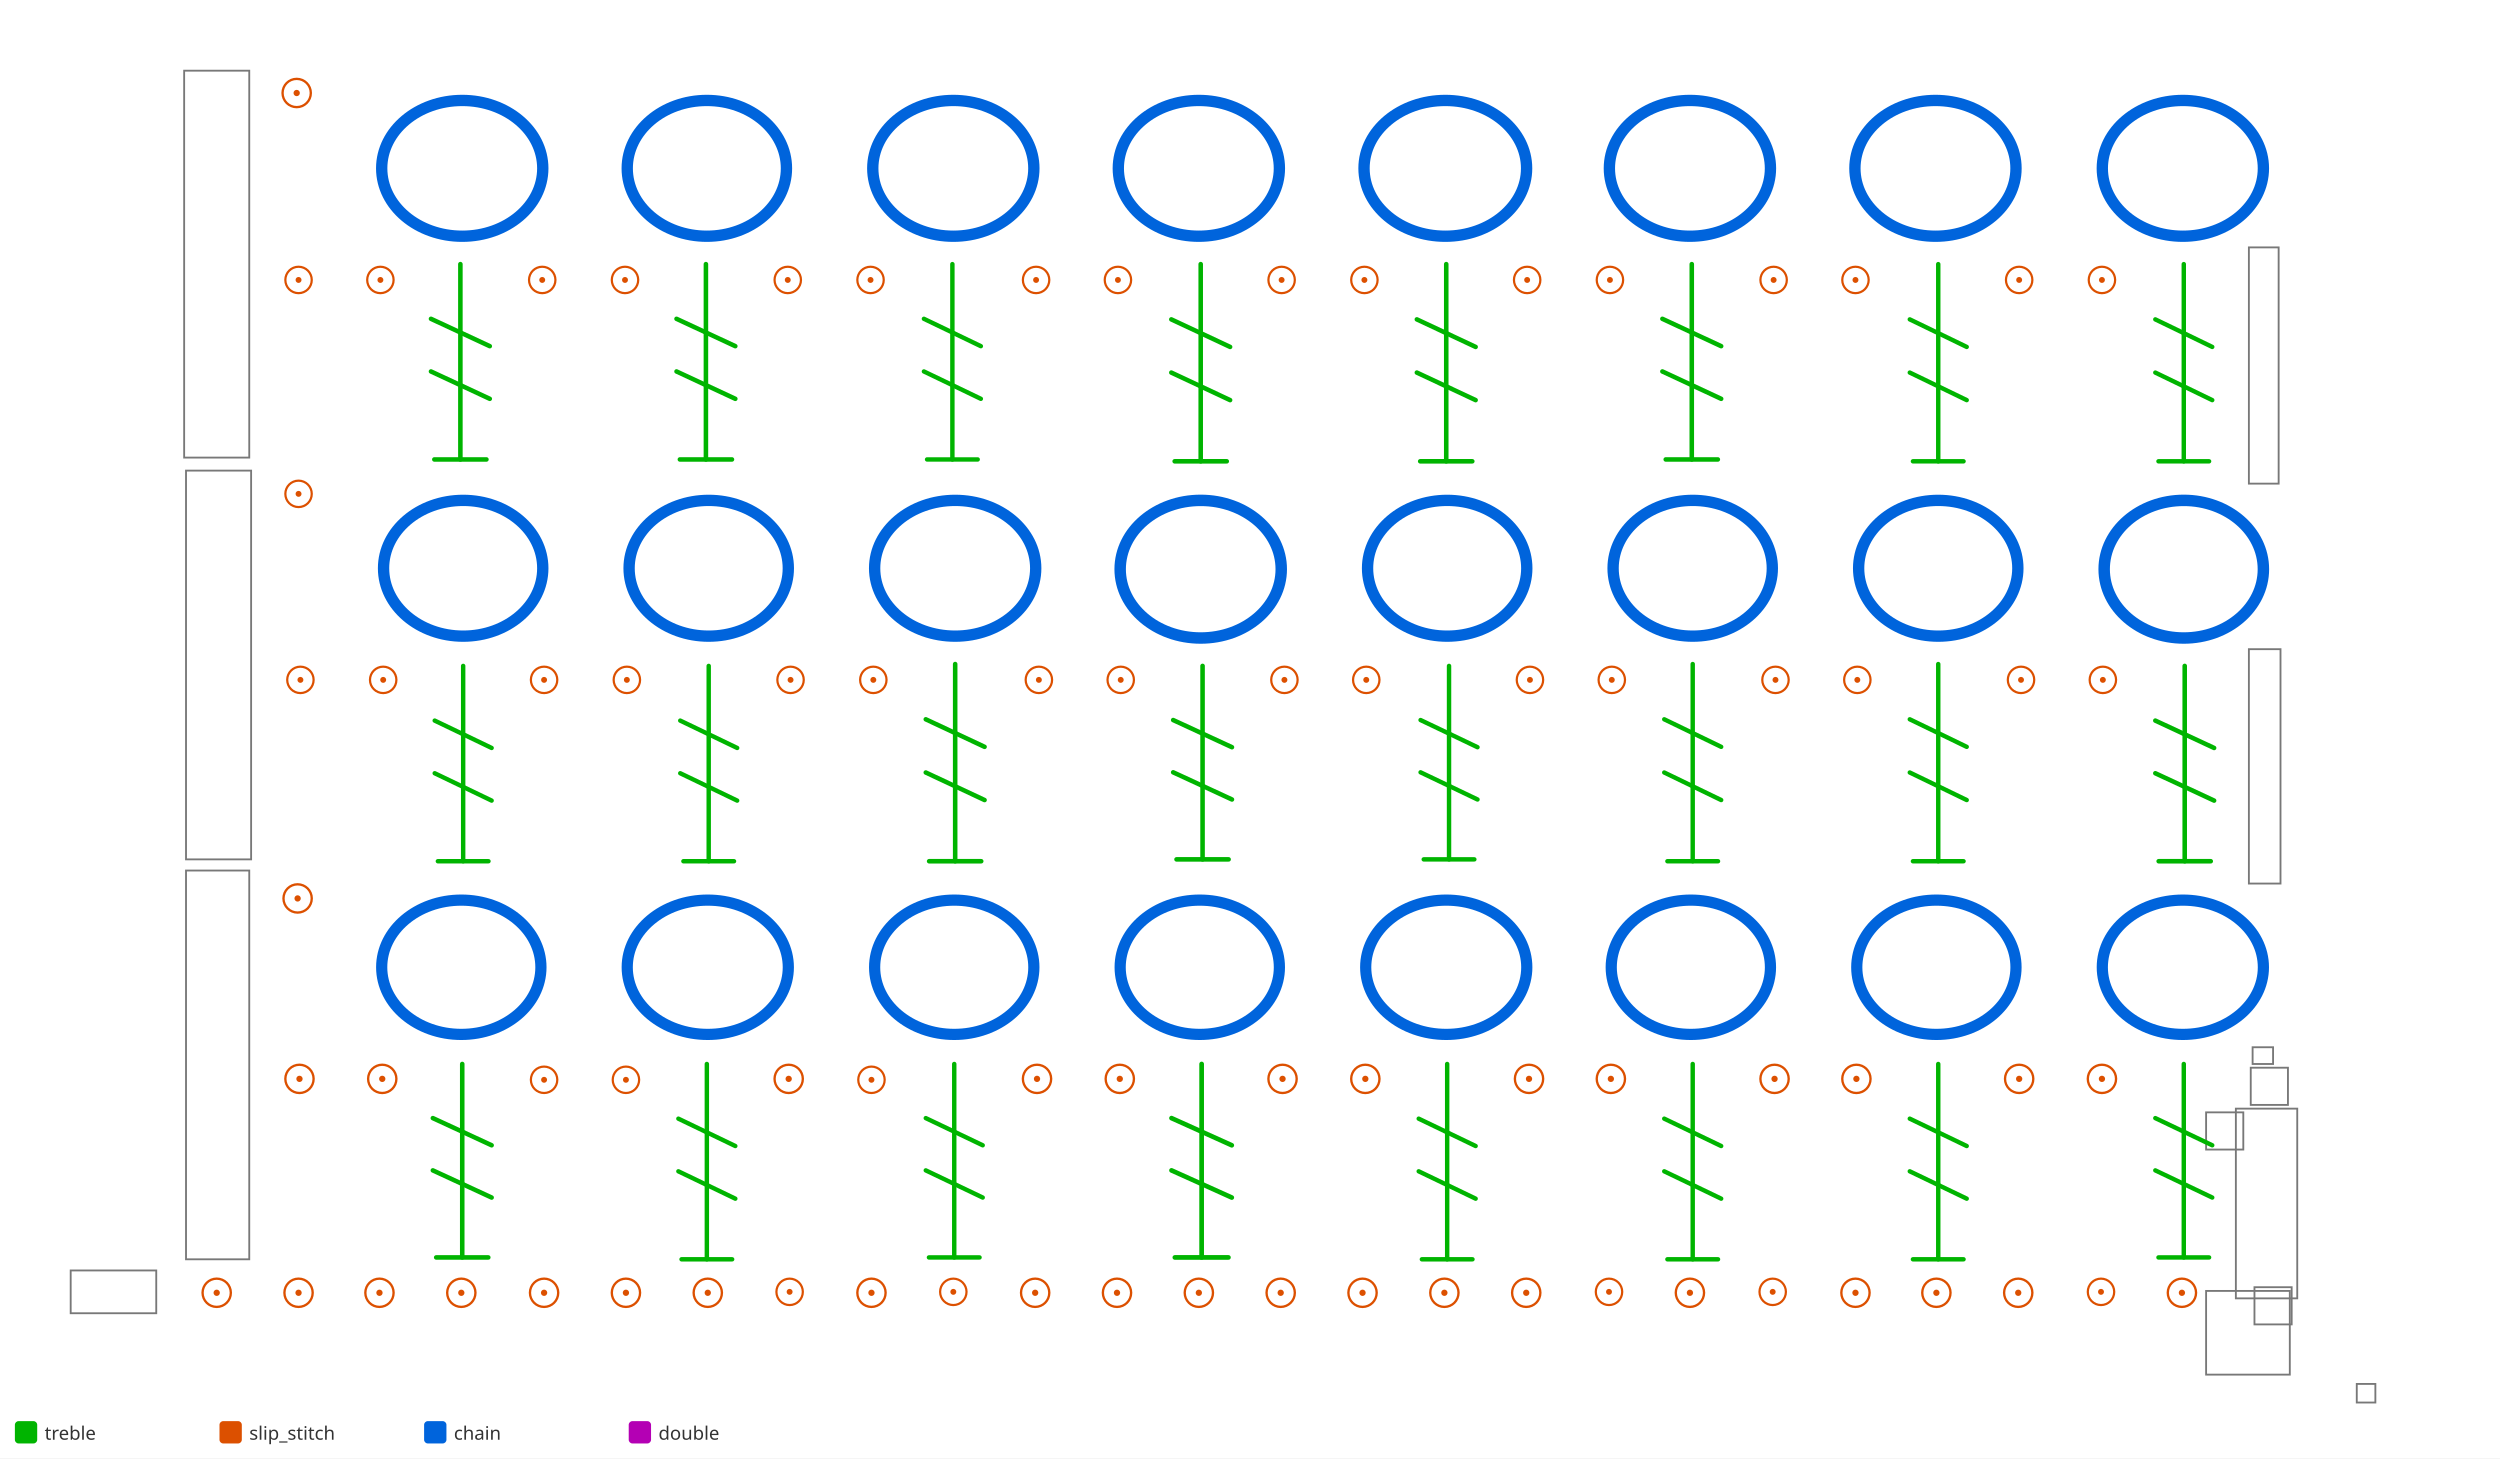
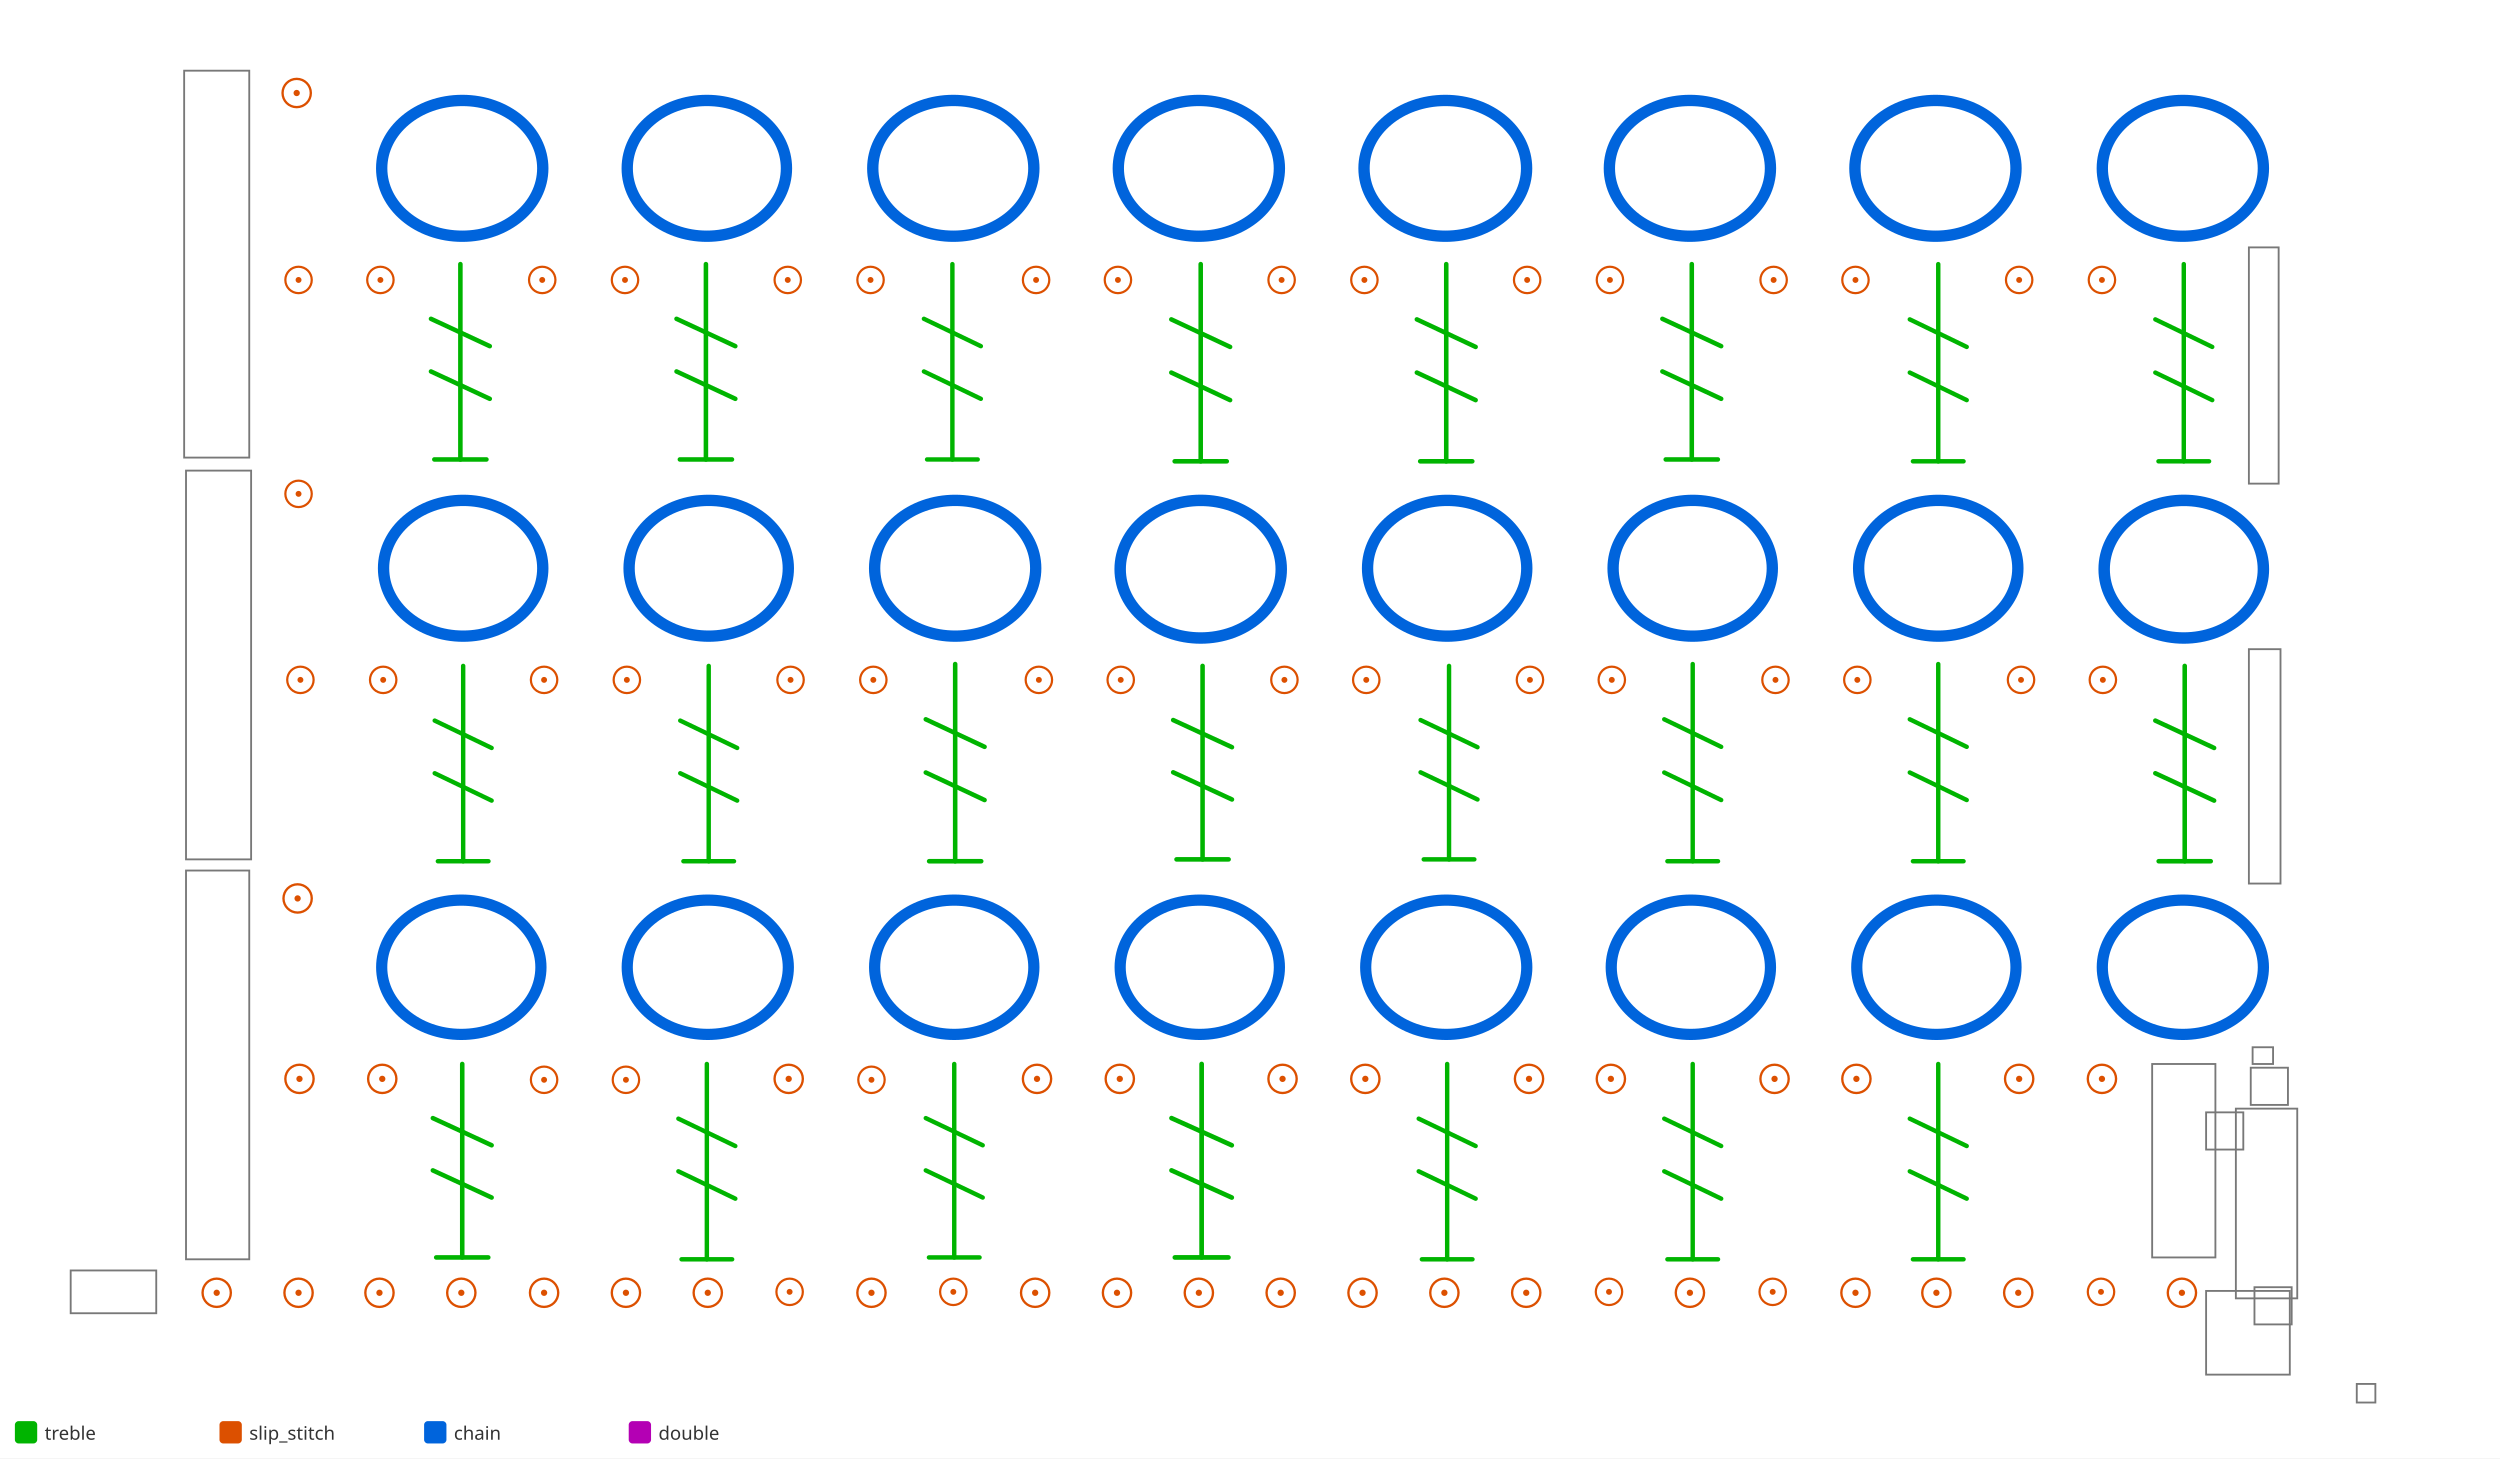
<svg xmlns="http://www.w3.org/2000/svg" width="1344" height="784" viewBox="0 0 1344 784">
  <rect width="1344" height="784" fill="white" />
  <g id="symbols">
    <g transform="translate(159.5,50.0)">
      <circle cx="0" cy="0" r="7.6" stroke="#dc5000" stroke-width="1.26" stroke-linecap="round" fill="none" />
      <circle cx="0" cy="0" r="1.7" fill="#dc5000" stroke="none" />
    </g>
    <g transform="translate(248.5,90.5)">
      <ellipse cx="0" cy="0" rx="43.3" ry="36.5" stroke="#0064dc" stroke-width="6.09" stroke-linecap="round" fill="none" />
    </g>
    <g transform="translate(380.0,90.5)">
      <ellipse cx="0" cy="0" rx="42.8" ry="36.5" stroke="#0064dc" stroke-width="6.09" stroke-linecap="round" fill="none" />
    </g>
    <g transform="translate(512.5,90.5)">
      <ellipse cx="0" cy="0" rx="43.3" ry="36.5" stroke="#0064dc" stroke-width="6.09" stroke-linecap="round" fill="none" />
    </g>
    <g transform="translate(644.5,90.5)">
      <ellipse cx="0" cy="0" rx="43.3" ry="36.5" stroke="#0064dc" stroke-width="6.09" stroke-linecap="round" fill="none" />
    </g>
    <g transform="translate(777.0,90.5)">
      <ellipse cx="0" cy="0" rx="43.7" ry="36.5" stroke="#0064dc" stroke-width="6.09" stroke-linecap="round" fill="none" />
    </g>
    <g transform="translate(908.5,90.5)">
      <ellipse cx="0" cy="0" rx="43.3" ry="36.5" stroke="#0064dc" stroke-width="6.09" stroke-linecap="round" fill="none" />
    </g>
    <g transform="translate(1040.5,90.5)">
      <ellipse cx="0" cy="0" rx="43.3" ry="36.5" stroke="#0064dc" stroke-width="6.09" stroke-linecap="round" fill="none" />
    </g>
    <g transform="translate(1173.5,90.5)">
      <ellipse cx="0" cy="0" rx="43.3" ry="36.5" stroke="#0064dc" stroke-width="6.09" stroke-linecap="round" fill="none" />
    </g>
    <rect x="99.0" y="38.0" width="35" height="208" fill="none" stroke="#787878" stroke-width="1" />
    <g transform="translate(160.5,150.5)">
      <circle cx="0" cy="0" r="7.1" stroke="#dc5000" stroke-width="1.19" stroke-linecap="round" fill="none" />
      <circle cx="0" cy="0" r="1.6" fill="#dc5000" stroke="none" />
    </g>
    <g transform="translate(204.5,150.5)">
      <circle cx="0" cy="0" r="7.1" stroke="#dc5000" stroke-width="1.19" stroke-linecap="round" fill="none" />
      <circle cx="0" cy="0" r="1.6" fill="#dc5000" stroke="none" />
    </g>
    <g transform="translate(291.5,150.5)">
      <circle cx="0" cy="0" r="7.1" stroke="#dc5000" stroke-width="1.19" stroke-linecap="round" fill="none" />
      <circle cx="0" cy="0" r="1.6" fill="#dc5000" stroke="none" />
    </g>
    <g transform="translate(336.0,150.5)">
      <circle cx="0" cy="0" r="7.1" stroke="#dc5000" stroke-width="1.19" stroke-linecap="round" fill="none" />
      <circle cx="0" cy="0" r="1.6" fill="#dc5000" stroke="none" />
    </g>
    <g transform="translate(423.5,150.5)">
      <circle cx="0" cy="0" r="7.1" stroke="#dc5000" stroke-width="1.19" stroke-linecap="round" fill="none" />
      <circle cx="0" cy="0" r="1.6" fill="#dc5000" stroke="none" />
    </g>
    <g transform="translate(468.0,150.5)">
      <circle cx="0" cy="0" r="7.1" stroke="#dc5000" stroke-width="1.19" stroke-linecap="round" fill="none" />
      <circle cx="0" cy="0" r="1.6" fill="#dc5000" stroke="none" />
    </g>
    <g transform="translate(557.0,150.5)">
      <circle cx="0" cy="0" r="7.1" stroke="#dc5000" stroke-width="1.19" stroke-linecap="round" fill="none" />
      <circle cx="0" cy="0" r="1.6" fill="#dc5000" stroke="none" />
    </g>
    <g transform="translate(601.0,150.5)">
      <circle cx="0" cy="0" r="7.1" stroke="#dc5000" stroke-width="1.19" stroke-linecap="round" fill="none" />
      <circle cx="0" cy="0" r="1.6" fill="#dc5000" stroke="none" />
    </g>
    <g transform="translate(689.0,150.5)">
      <circle cx="0" cy="0" r="7.1" stroke="#dc5000" stroke-width="1.19" stroke-linecap="round" fill="none" />
      <circle cx="0" cy="0" r="1.6" fill="#dc5000" stroke="none" />
    </g>
    <g transform="translate(733.5,150.5)">
      <circle cx="0" cy="0" r="7.1" stroke="#dc5000" stroke-width="1.19" stroke-linecap="round" fill="none" />
      <circle cx="0" cy="0" r="1.6" fill="#dc5000" stroke="none" />
    </g>
    <g transform="translate(821.0,150.5)">
      <circle cx="0" cy="0" r="7.1" stroke="#dc5000" stroke-width="1.19" stroke-linecap="round" fill="none" />
      <circle cx="0" cy="0" r="1.6" fill="#dc5000" stroke="none" />
    </g>
    <g transform="translate(865.5,150.5)">
      <circle cx="0" cy="0" r="7.1" stroke="#dc5000" stroke-width="1.19" stroke-linecap="round" fill="none" />
      <circle cx="0" cy="0" r="1.6" fill="#dc5000" stroke="none" />
    </g>
    <g transform="translate(953.5,150.5)">
      <circle cx="0" cy="0" r="7.1" stroke="#dc5000" stroke-width="1.19" stroke-linecap="round" fill="none" />
      <circle cx="0" cy="0" r="1.6" fill="#dc5000" stroke="none" />
    </g>
    <g transform="translate(997.5,150.5)">
      <circle cx="0" cy="0" r="7.1" stroke="#dc5000" stroke-width="1.19" stroke-linecap="round" fill="none" />
      <circle cx="0" cy="0" r="1.6" fill="#dc5000" stroke="none" />
    </g>
    <g transform="translate(1085.5,150.5)">
      <circle cx="0" cy="0" r="7.1" stroke="#dc5000" stroke-width="1.19" stroke-linecap="round" fill="none" />
      <circle cx="0" cy="0" r="1.6" fill="#dc5000" stroke="none" />
    </g>
    <g transform="translate(1130.0,150.5)">
      <circle cx="0" cy="0" r="7.1" stroke="#dc5000" stroke-width="1.19" stroke-linecap="round" fill="none" />
      <circle cx="0" cy="0" r="1.6" fill="#dc5000" stroke="none" />
    </g>
    <g transform="translate(247.5,194.5)">
      <line x1="0" y1="-52.5" x2="0" y2="52.5" stroke="#00b400" stroke-width="2.45" stroke-linecap="round" fill="none" />
      <line x1="-15.8" y1="-23.1" x2="15.8" y2="-8.4" stroke="#00b400" stroke-width="2.45" stroke-linecap="round" fill="none" />
      <line x1="-15.8" y1="5.2" x2="15.8" y2="19.9" stroke="#00b400" stroke-width="2.45" stroke-linecap="round" fill="none" />
      <line x1="-14.0" y1="52.5" x2="14.0" y2="52.5" stroke="#00b400" stroke-width="2.45" stroke-linecap="round" fill="none" />
    </g>
    <g transform="translate(379.5,194.5)">
      <line x1="0" y1="-52.5" x2="0" y2="52.5" stroke="#00b400" stroke-width="2.45" stroke-linecap="round" fill="none" />
      <line x1="-15.8" y1="-23.1" x2="15.8" y2="-8.4" stroke="#00b400" stroke-width="2.45" stroke-linecap="round" fill="none" />
      <line x1="-15.8" y1="5.2" x2="15.8" y2="19.9" stroke="#00b400" stroke-width="2.45" stroke-linecap="round" fill="none" />
      <line x1="-14.0" y1="52.5" x2="14.0" y2="52.5" stroke="#00b400" stroke-width="2.45" stroke-linecap="round" fill="none" />
    </g>
    <g transform="translate(512.0,194.5)">
      <line x1="0" y1="-52.5" x2="0" y2="52.5" stroke="#00b400" stroke-width="2.38" stroke-linecap="round" fill="none" />
      <line x1="-15.3" y1="-23.1" x2="15.3" y2="-8.4" stroke="#00b400" stroke-width="2.38" stroke-linecap="round" fill="none" />
      <line x1="-15.3" y1="5.2" x2="15.3" y2="19.9" stroke="#00b400" stroke-width="2.38" stroke-linecap="round" fill="none" />
      <line x1="-13.6" y1="52.5" x2="13.6" y2="52.5" stroke="#00b400" stroke-width="2.38" stroke-linecap="round" fill="none" />
    </g>
    <g transform="translate(645.5,195.0)">
      <line x1="0" y1="-53.0" x2="0" y2="53.0" stroke="#00b400" stroke-width="2.45" stroke-linecap="round" fill="none" />
      <line x1="-15.8" y1="-23.3" x2="15.8" y2="-8.5" stroke="#00b400" stroke-width="2.45" stroke-linecap="round" fill="none" />
      <line x1="-15.8" y1="5.3" x2="15.8" y2="20.1" stroke="#00b400" stroke-width="2.45" stroke-linecap="round" fill="none" />
      <line x1="-14.0" y1="53.0" x2="14.0" y2="53.0" stroke="#00b400" stroke-width="2.45" stroke-linecap="round" fill="none" />
    </g>
    <g transform="translate(777.5,195.0)">
      <line x1="0" y1="-53.0" x2="0" y2="53.0" stroke="#00b400" stroke-width="2.45" stroke-linecap="round" fill="none" />
      <line x1="-15.8" y1="-23.3" x2="15.8" y2="-8.5" stroke="#00b400" stroke-width="2.45" stroke-linecap="round" fill="none" />
      <line x1="-15.8" y1="5.3" x2="15.8" y2="20.1" stroke="#00b400" stroke-width="2.45" stroke-linecap="round" fill="none" />
      <line x1="-14.0" y1="53.0" x2="14.0" y2="53.0" stroke="#00b400" stroke-width="2.45" stroke-linecap="round" fill="none" />
    </g>
    <g transform="translate(909.5,194.5)">
      <line x1="0" y1="-52.5" x2="0" y2="52.5" stroke="#00b400" stroke-width="2.45" stroke-linecap="round" fill="none" />
      <line x1="-15.8" y1="-23.1" x2="15.8" y2="-8.4" stroke="#00b400" stroke-width="2.45" stroke-linecap="round" fill="none" />
      <line x1="-15.8" y1="5.2" x2="15.8" y2="19.9" stroke="#00b400" stroke-width="2.45" stroke-linecap="round" fill="none" />
      <line x1="-14.0" y1="52.5" x2="14.0" y2="52.5" stroke="#00b400" stroke-width="2.45" stroke-linecap="round" fill="none" />
    </g>
    <g transform="translate(1042.0,195.0)">
      <line x1="0" y1="-53.0" x2="0" y2="53.0" stroke="#00b400" stroke-width="2.38" stroke-linecap="round" fill="none" />
      <line x1="-15.3" y1="-23.3" x2="15.3" y2="-8.5" stroke="#00b400" stroke-width="2.38" stroke-linecap="round" fill="none" />
      <line x1="-15.3" y1="5.3" x2="15.3" y2="20.1" stroke="#00b400" stroke-width="2.38" stroke-linecap="round" fill="none" />
      <line x1="-13.6" y1="53.0" x2="13.6" y2="53.0" stroke="#00b400" stroke-width="2.38" stroke-linecap="round" fill="none" />
    </g>
    <g transform="translate(1174.0,195.0)">
      <line x1="0" y1="-53.0" x2="0" y2="53.0" stroke="#00b400" stroke-width="2.38" stroke-linecap="round" fill="none" />
      <line x1="-15.3" y1="-23.3" x2="15.3" y2="-8.5" stroke="#00b400" stroke-width="2.38" stroke-linecap="round" fill="none" />
      <line x1="-15.3" y1="5.3" x2="15.3" y2="20.1" stroke="#00b400" stroke-width="2.38" stroke-linecap="round" fill="none" />
      <line x1="-13.6" y1="53.0" x2="13.6" y2="53.0" stroke="#00b400" stroke-width="2.38" stroke-linecap="round" fill="none" />
    </g>
    <rect x="1209.0" y="133.0" width="16" height="127" fill="none" stroke="#787878" stroke-width="1" />
    <g transform="translate(160.5,265.5)">
      <circle cx="0" cy="0" r="7.1" stroke="#dc5000" stroke-width="1.19" stroke-linecap="round" fill="none" />
      <circle cx="0" cy="0" r="1.6" fill="#dc5000" stroke="none" />
    </g>
    <g transform="translate(249.0,305.5)">
      <ellipse cx="0" cy="0" rx="42.8" ry="36.5" stroke="#0064dc" stroke-width="6.09" stroke-linecap="round" fill="none" />
    </g>
    <g transform="translate(381.0,305.5)">
      <ellipse cx="0" cy="0" rx="42.8" ry="36.5" stroke="#0064dc" stroke-width="6.09" stroke-linecap="round" fill="none" />
    </g>
    <g transform="translate(513.5,305.5)">
      <ellipse cx="0" cy="0" rx="43.3" ry="36.5" stroke="#0064dc" stroke-width="6.09" stroke-linecap="round" fill="none" />
    </g>
    <g transform="translate(645.5,306.0)">
      <ellipse cx="0" cy="0" rx="43.3" ry="37.0" stroke="#0064dc" stroke-width="6.16" stroke-linecap="round" fill="none" />
    </g>
    <g transform="translate(778.0,305.5)">
      <ellipse cx="0" cy="0" rx="42.8" ry="36.5" stroke="#0064dc" stroke-width="6.09" stroke-linecap="round" fill="none" />
    </g>
    <g transform="translate(910.0,305.5)">
      <ellipse cx="0" cy="0" rx="42.8" ry="36.5" stroke="#0064dc" stroke-width="6.09" stroke-linecap="round" fill="none" />
    </g>
    <g transform="translate(1042.0,305.5)">
      <ellipse cx="0" cy="0" rx="42.8" ry="36.5" stroke="#0064dc" stroke-width="6.09" stroke-linecap="round" fill="none" />
    </g>
    <g transform="translate(1174.0,306.0)">
      <ellipse cx="0" cy="0" rx="42.8" ry="37.0" stroke="#0064dc" stroke-width="6.16" stroke-linecap="round" fill="none" />
    </g>
    <rect x="100.0" y="253.0" width="35" height="209" fill="none" stroke="#787878" stroke-width="1" />
    <g transform="translate(161.5,365.5)">
      <circle cx="0" cy="0" r="7.1" stroke="#dc5000" stroke-width="1.19" stroke-linecap="round" fill="none" />
      <circle cx="0" cy="0" r="1.6" fill="#dc5000" stroke="none" />
    </g>
    <g transform="translate(206.0,365.5)">
      <circle cx="0" cy="0" r="7.1" stroke="#dc5000" stroke-width="1.19" stroke-linecap="round" fill="none" />
      <circle cx="0" cy="0" r="1.6" fill="#dc5000" stroke="none" />
    </g>
    <g transform="translate(292.5,365.5)">
      <circle cx="0" cy="0" r="7.1" stroke="#dc5000" stroke-width="1.19" stroke-linecap="round" fill="none" />
      <circle cx="0" cy="0" r="1.6" fill="#dc5000" stroke="none" />
    </g>
    <g transform="translate(337.0,365.5)">
      <circle cx="0" cy="0" r="7.1" stroke="#dc5000" stroke-width="1.19" stroke-linecap="round" fill="none" />
      <circle cx="0" cy="0" r="1.6" fill="#dc5000" stroke="none" />
    </g>
    <g transform="translate(425.0,365.5)">
      <circle cx="0" cy="0" r="7.1" stroke="#dc5000" stroke-width="1.19" stroke-linecap="round" fill="none" />
      <circle cx="0" cy="0" r="1.6" fill="#dc5000" stroke="none" />
    </g>
    <g transform="translate(469.5,365.5)">
      <circle cx="0" cy="0" r="7.1" stroke="#dc5000" stroke-width="1.19" stroke-linecap="round" fill="none" />
      <circle cx="0" cy="0" r="1.6" fill="#dc5000" stroke="none" />
    </g>
    <g transform="translate(558.5,365.5)">
      <circle cx="0" cy="0" r="7.1" stroke="#dc5000" stroke-width="1.19" stroke-linecap="round" fill="none" />
      <circle cx="0" cy="0" r="1.6" fill="#dc5000" stroke="none" />
    </g>
    <g transform="translate(602.5,365.5)">
      <circle cx="0" cy="0" r="7.1" stroke="#dc5000" stroke-width="1.19" stroke-linecap="round" fill="none" />
      <circle cx="0" cy="0" r="1.6" fill="#dc5000" stroke="none" />
    </g>
    <g transform="translate(690.5,365.5)">
      <circle cx="0" cy="0" r="7.1" stroke="#dc5000" stroke-width="1.19" stroke-linecap="round" fill="none" />
      <circle cx="0" cy="0" r="1.6" fill="#dc5000" stroke="none" />
    </g>
    <g transform="translate(734.5,365.5)">
      <circle cx="0" cy="0" r="7.1" stroke="#dc5000" stroke-width="1.19" stroke-linecap="round" fill="none" />
      <circle cx="0" cy="0" r="1.6" fill="#dc5000" stroke="none" />
    </g>
    <g transform="translate(822.5,365.5)">
      <circle cx="0" cy="0" r="7.1" stroke="#dc5000" stroke-width="1.19" stroke-linecap="round" fill="none" />
      <circle cx="0" cy="0" r="1.6" fill="#dc5000" stroke="none" />
    </g>
    <g transform="translate(866.5,365.5)">
      <circle cx="0" cy="0" r="7.1" stroke="#dc5000" stroke-width="1.19" stroke-linecap="round" fill="none" />
      <circle cx="0" cy="0" r="1.6" fill="#dc5000" stroke="none" />
    </g>
    <g transform="translate(954.5,365.5)">
      <circle cx="0" cy="0" r="7.1" stroke="#dc5000" stroke-width="1.19" stroke-linecap="round" fill="none" />
      <circle cx="0" cy="0" r="1.6" fill="#dc5000" stroke="none" />
    </g>
    <g transform="translate(998.5,365.5)">
      <circle cx="0" cy="0" r="7.1" stroke="#dc5000" stroke-width="1.19" stroke-linecap="round" fill="none" />
      <circle cx="0" cy="0" r="1.6" fill="#dc5000" stroke="none" />
    </g>
    <g transform="translate(1086.5,365.5)">
      <circle cx="0" cy="0" r="7.1" stroke="#dc5000" stroke-width="1.19" stroke-linecap="round" fill="none" />
      <circle cx="0" cy="0" r="1.6" fill="#dc5000" stroke="none" />
    </g>
    <g transform="translate(1130.5,365.5)">
      <circle cx="0" cy="0" r="7.1" stroke="#dc5000" stroke-width="1.19" stroke-linecap="round" fill="none" />
      <circle cx="0" cy="0" r="1.6" fill="#dc5000" stroke="none" />
    </g>
    <g transform="translate(249.0,410.5)">
      <line x1="0" y1="-52.5" x2="0" y2="52.5" stroke="#00b400" stroke-width="2.38" stroke-linecap="round" fill="none" />
      <line x1="-15.3" y1="-23.1" x2="15.3" y2="-8.4" stroke="#00b400" stroke-width="2.38" stroke-linecap="round" fill="none" />
      <line x1="-15.3" y1="5.2" x2="15.3" y2="19.9" stroke="#00b400" stroke-width="2.38" stroke-linecap="round" fill="none" />
      <line x1="-13.6" y1="52.5" x2="13.6" y2="52.5" stroke="#00b400" stroke-width="2.38" stroke-linecap="round" fill="none" />
    </g>
    <g transform="translate(381.0,410.5)">
      <line x1="0" y1="-52.5" x2="0" y2="52.5" stroke="#00b400" stroke-width="2.38" stroke-linecap="round" fill="none" />
      <line x1="-15.3" y1="-23.1" x2="15.3" y2="-8.4" stroke="#00b400" stroke-width="2.38" stroke-linecap="round" fill="none" />
      <line x1="-15.3" y1="5.2" x2="15.3" y2="19.9" stroke="#00b400" stroke-width="2.38" stroke-linecap="round" fill="none" />
      <line x1="-13.6" y1="52.5" x2="13.6" y2="52.5" stroke="#00b400" stroke-width="2.38" stroke-linecap="round" fill="none" />
    </g>
    <g transform="translate(513.5,410.0)">
      <line x1="0" y1="-53.0" x2="0" y2="53.0" stroke="#00b400" stroke-width="2.45" stroke-linecap="round" fill="none" />
      <line x1="-15.8" y1="-23.3" x2="15.8" y2="-8.5" stroke="#00b400" stroke-width="2.45" stroke-linecap="round" fill="none" />
      <line x1="-15.8" y1="5.3" x2="15.8" y2="20.1" stroke="#00b400" stroke-width="2.45" stroke-linecap="round" fill="none" />
      <line x1="-14.0" y1="53.0" x2="14.0" y2="53.0" stroke="#00b400" stroke-width="2.45" stroke-linecap="round" fill="none" />
    </g>
    <g transform="translate(646.5,410.0)">
      <line x1="0" y1="-52.0" x2="0" y2="52.0" stroke="#00b400" stroke-width="2.45" stroke-linecap="round" fill="none" />
      <line x1="-15.8" y1="-22.9" x2="15.8" y2="-8.3" stroke="#00b400" stroke-width="2.45" stroke-linecap="round" fill="none" />
      <line x1="-15.8" y1="5.2" x2="15.8" y2="19.8" stroke="#00b400" stroke-width="2.45" stroke-linecap="round" fill="none" />
      <line x1="-14.0" y1="52.0" x2="14.0" y2="52.0" stroke="#00b400" stroke-width="2.45" stroke-linecap="round" fill="none" />
    </g>
    <g transform="translate(779.0,410.0)">
      <line x1="0" y1="-52.0" x2="0" y2="52.0" stroke="#00b400" stroke-width="2.38" stroke-linecap="round" fill="none" />
      <line x1="-15.3" y1="-22.9" x2="15.3" y2="-8.3" stroke="#00b400" stroke-width="2.38" stroke-linecap="round" fill="none" />
      <line x1="-15.3" y1="5.2" x2="15.3" y2="19.8" stroke="#00b400" stroke-width="2.38" stroke-linecap="round" fill="none" />
      <line x1="-13.6" y1="52.0" x2="13.6" y2="52.0" stroke="#00b400" stroke-width="2.38" stroke-linecap="round" fill="none" />
    </g>
    <g transform="translate(910.0,410.0)">
      <line x1="0" y1="-53.0" x2="0" y2="53.0" stroke="#00b400" stroke-width="2.38" stroke-linecap="round" fill="none" />
      <line x1="-15.3" y1="-23.3" x2="15.3" y2="-8.5" stroke="#00b400" stroke-width="2.38" stroke-linecap="round" fill="none" />
      <line x1="-15.3" y1="5.3" x2="15.3" y2="20.1" stroke="#00b400" stroke-width="2.38" stroke-linecap="round" fill="none" />
      <line x1="-13.6" y1="53.0" x2="13.6" y2="53.0" stroke="#00b400" stroke-width="2.38" stroke-linecap="round" fill="none" />
    </g>
    <g transform="translate(1042.0,410.0)">
      <line x1="0" y1="-53.0" x2="0" y2="53.0" stroke="#00b400" stroke-width="2.38" stroke-linecap="round" fill="none" />
      <line x1="-15.3" y1="-23.3" x2="15.3" y2="-8.5" stroke="#00b400" stroke-width="2.38" stroke-linecap="round" fill="none" />
      <line x1="-15.3" y1="5.3" x2="15.3" y2="20.1" stroke="#00b400" stroke-width="2.38" stroke-linecap="round" fill="none" />
      <line x1="-13.6" y1="53.0" x2="13.6" y2="53.0" stroke="#00b400" stroke-width="2.38" stroke-linecap="round" fill="none" />
    </g>
    <g transform="translate(1174.5,410.5)">
      <line x1="0" y1="-52.5" x2="0" y2="52.5" stroke="#00b400" stroke-width="2.45" stroke-linecap="round" fill="none" />
      <line x1="-15.8" y1="-23.1" x2="15.8" y2="-8.4" stroke="#00b400" stroke-width="2.45" stroke-linecap="round" fill="none" />
      <line x1="-15.8" y1="5.2" x2="15.8" y2="19.9" stroke="#00b400" stroke-width="2.45" stroke-linecap="round" fill="none" />
      <line x1="-14.0" y1="52.5" x2="14.0" y2="52.5" stroke="#00b400" stroke-width="2.45" stroke-linecap="round" fill="none" />
    </g>
    <rect x="1209.0" y="349.0" width="17" height="126" fill="none" stroke="#787878" stroke-width="1" />
    <g transform="translate(160.0,483.0)">
      <circle cx="0" cy="0" r="7.6" stroke="#dc5000" stroke-width="1.26" stroke-linecap="round" fill="none" />
      <circle cx="0" cy="0" r="1.7" fill="#dc5000" stroke="none" />
    </g>
    <g transform="translate(248.0,520.0)">
      <ellipse cx="0" cy="0" rx="42.8" ry="36.1" stroke="#0064dc" stroke-width="6.02" stroke-linecap="round" fill="none" />
    </g>
    <g transform="translate(380.5,520.0)">
      <ellipse cx="0" cy="0" rx="43.3" ry="36.1" stroke="#0064dc" stroke-width="6.02" stroke-linecap="round" fill="none" />
    </g>
    <g transform="translate(513.0,520.0)">
      <ellipse cx="0" cy="0" rx="42.8" ry="36.1" stroke="#0064dc" stroke-width="6.02" stroke-linecap="round" fill="none" />
    </g>
    <g transform="translate(645.0,520.0)">
      <ellipse cx="0" cy="0" rx="42.8" ry="36.1" stroke="#0064dc" stroke-width="6.02" stroke-linecap="round" fill="none" />
    </g>
    <g transform="translate(777.5,520.0)">
      <ellipse cx="0" cy="0" rx="43.3" ry="36.1" stroke="#0064dc" stroke-width="6.02" stroke-linecap="round" fill="none" />
    </g>
    <g transform="translate(909.0,520.0)">
      <ellipse cx="0" cy="0" rx="42.8" ry="36.1" stroke="#0064dc" stroke-width="6.02" stroke-linecap="round" fill="none" />
    </g>
    <g transform="translate(1041.0,520.0)">
      <ellipse cx="0" cy="0" rx="42.8" ry="36.1" stroke="#0064dc" stroke-width="6.02" stroke-linecap="round" fill="none" />
    </g>
    <g transform="translate(1173.5,520.0)">
      <ellipse cx="0" cy="0" rx="43.3" ry="36.1" stroke="#0064dc" stroke-width="6.02" stroke-linecap="round" fill="none" />
    </g>
    <rect x="100.0" y="468.0" width="34" height="209" fill="none" stroke="#787878" stroke-width="1" />
    <g transform="translate(161.0,580.0)">
      <circle cx="0" cy="0" r="7.6" stroke="#dc5000" stroke-width="1.26" stroke-linecap="round" fill="none" />
      <circle cx="0" cy="0" r="1.7" fill="#dc5000" stroke="none" />
    </g>
    <g transform="translate(205.5,580.0)">
      <circle cx="0" cy="0" r="7.6" stroke="#dc5000" stroke-width="1.26" stroke-linecap="round" fill="none" />
      <circle cx="0" cy="0" r="1.7" fill="#dc5000" stroke="none" />
    </g>
    <g transform="translate(292.5,580.5)">
      <circle cx="0" cy="0" r="7.1" stroke="#dc5000" stroke-width="1.19" stroke-linecap="round" fill="none" />
      <circle cx="0" cy="0" r="1.6" fill="#dc5000" stroke="none" />
    </g>
    <g transform="translate(336.5,580.5)">
      <circle cx="0" cy="0" r="7.1" stroke="#dc5000" stroke-width="1.19" stroke-linecap="round" fill="none" />
      <circle cx="0" cy="0" r="1.6" fill="#dc5000" stroke="none" />
    </g>
    <g transform="translate(424.0,580.0)">
      <circle cx="0" cy="0" r="7.6" stroke="#dc5000" stroke-width="1.26" stroke-linecap="round" fill="none" />
      <circle cx="0" cy="0" r="1.7" fill="#dc5000" stroke="none" />
    </g>
    <g transform="translate(468.5,580.5)">
      <circle cx="0" cy="0" r="7.1" stroke="#dc5000" stroke-width="1.19" stroke-linecap="round" fill="none" />
      <circle cx="0" cy="0" r="1.6" fill="#dc5000" stroke="none" />
    </g>
    <g transform="translate(557.5,580.0)">
      <circle cx="0" cy="0" r="7.6" stroke="#dc5000" stroke-width="1.26" stroke-linecap="round" fill="none" />
      <circle cx="0" cy="0" r="1.7" fill="#dc5000" stroke="none" />
    </g>
    <g transform="translate(602.0,580.0)">
      <circle cx="0" cy="0" r="7.6" stroke="#dc5000" stroke-width="1.26" stroke-linecap="round" fill="none" />
      <circle cx="0" cy="0" r="1.7" fill="#dc5000" stroke="none" />
    </g>
    <g transform="translate(689.5,580.0)">
      <circle cx="0" cy="0" r="7.6" stroke="#dc5000" stroke-width="1.26" stroke-linecap="round" fill="none" />
      <circle cx="0" cy="0" r="1.7" fill="#dc5000" stroke="none" />
    </g>
    <g transform="translate(734.0,580.0)">
      <circle cx="0" cy="0" r="7.6" stroke="#dc5000" stroke-width="1.26" stroke-linecap="round" fill="none" />
      <circle cx="0" cy="0" r="1.7" fill="#dc5000" stroke="none" />
    </g>
    <g transform="translate(822.0,580.0)">
      <circle cx="0" cy="0" r="7.6" stroke="#dc5000" stroke-width="1.26" stroke-linecap="round" fill="none" />
      <circle cx="0" cy="0" r="1.7" fill="#dc5000" stroke="none" />
    </g>
    <g transform="translate(866.0,580.0)">
      <circle cx="0" cy="0" r="7.6" stroke="#dc5000" stroke-width="1.26" stroke-linecap="round" fill="none" />
      <circle cx="0" cy="0" r="1.7" fill="#dc5000" stroke="none" />
    </g>
    <g transform="translate(954.0,580.0)">
      <circle cx="0" cy="0" r="7.6" stroke="#dc5000" stroke-width="1.26" stroke-linecap="round" fill="none" />
      <circle cx="0" cy="0" r="1.7" fill="#dc5000" stroke="none" />
    </g>
    <g transform="translate(998.0,580.0)">
      <circle cx="0" cy="0" r="7.6" stroke="#dc5000" stroke-width="1.26" stroke-linecap="round" fill="none" />
      <circle cx="0" cy="0" r="1.7" fill="#dc5000" stroke="none" />
    </g>
    <g transform="translate(1085.5,580.0)">
      <circle cx="0" cy="0" r="7.6" stroke="#dc5000" stroke-width="1.26" stroke-linecap="round" fill="none" />
      <circle cx="0" cy="0" r="1.7" fill="#dc5000" stroke="none" />
    </g>
    <g transform="translate(1130.0,580.0)">
      <circle cx="0" cy="0" r="7.6" stroke="#dc5000" stroke-width="1.26" stroke-linecap="round" fill="none" />
      <circle cx="0" cy="0" r="1.7" fill="#dc5000" stroke="none" />
    </g>
    <rect x="1210.0" y="574.0" width="20" height="20" fill="none" stroke="#787878" stroke-width="1" />
    <rect x="1211.0" y="563.0" width="11" height="9" fill="none" stroke="#787878" stroke-width="1" />
    <rect x="1186.0" y="598.0" width="20" height="20" fill="none" stroke="#787878" stroke-width="1" />
    <g transform="translate(248.5,624.0)">
      <line x1="0" y1="-52.0" x2="0" y2="52.0" stroke="#00b400" stroke-width="2.45" stroke-linecap="round" fill="none" />
      <line x1="-15.8" y1="-22.9" x2="15.8" y2="-8.3" stroke="#00b400" stroke-width="2.45" stroke-linecap="round" fill="none" />
      <line x1="-15.8" y1="5.2" x2="15.8" y2="19.8" stroke="#00b400" stroke-width="2.45" stroke-linecap="round" fill="none" />
      <line x1="-14.0" y1="52.0" x2="14.0" y2="52.0" stroke="#00b400" stroke-width="2.45" stroke-linecap="round" fill="none" />
    </g>
    <g transform="translate(380.0,624.5)">
      <line x1="0" y1="-52.5" x2="0" y2="52.5" stroke="#00b400" stroke-width="2.38" stroke-linecap="round" fill="none" />
      <line x1="-15.3" y1="-23.1" x2="15.3" y2="-8.4" stroke="#00b400" stroke-width="2.38" stroke-linecap="round" fill="none" />
      <line x1="-15.3" y1="5.2" x2="15.3" y2="19.9" stroke="#00b400" stroke-width="2.38" stroke-linecap="round" fill="none" />
      <line x1="-13.6" y1="52.5" x2="13.6" y2="52.5" stroke="#00b400" stroke-width="2.38" stroke-linecap="round" fill="none" />
    </g>
    <g transform="translate(513.0,624.0)">
      <line x1="0" y1="-52.0" x2="0" y2="52.0" stroke="#00b400" stroke-width="2.38" stroke-linecap="round" fill="none" />
      <line x1="-15.3" y1="-22.9" x2="15.3" y2="-8.3" stroke="#00b400" stroke-width="2.38" stroke-linecap="round" fill="none" />
      <line x1="-15.3" y1="5.2" x2="15.3" y2="19.8" stroke="#00b400" stroke-width="2.38" stroke-linecap="round" fill="none" />
      <line x1="-13.6" y1="52.0" x2="13.6" y2="52.0" stroke="#00b400" stroke-width="2.38" stroke-linecap="round" fill="none" />
    </g>
    <g transform="translate(646.0,624.0)">
      <line x1="0" y1="-52.0" x2="0" y2="52.0" stroke="#00b400" stroke-width="2.52" stroke-linecap="round" fill="none" />
      <line x1="-16.2" y1="-22.9" x2="16.2" y2="-8.3" stroke="#00b400" stroke-width="2.52" stroke-linecap="round" fill="none" />
      <line x1="-16.2" y1="5.2" x2="16.2" y2="19.8" stroke="#00b400" stroke-width="2.52" stroke-linecap="round" fill="none" />
      <line x1="-14.4" y1="52.0" x2="14.4" y2="52.0" stroke="#00b400" stroke-width="2.52" stroke-linecap="round" fill="none" />
    </g>
    <g transform="translate(778.0,624.5)">
      <line x1="0" y1="-52.5" x2="0" y2="52.5" stroke="#00b400" stroke-width="2.38" stroke-linecap="round" fill="none" />
      <line x1="-15.3" y1="-23.1" x2="15.3" y2="-8.4" stroke="#00b400" stroke-width="2.38" stroke-linecap="round" fill="none" />
      <line x1="-15.3" y1="5.2" x2="15.3" y2="19.9" stroke="#00b400" stroke-width="2.38" stroke-linecap="round" fill="none" />
      <line x1="-13.6" y1="52.5" x2="13.6" y2="52.5" stroke="#00b400" stroke-width="2.38" stroke-linecap="round" fill="none" />
    </g>
    <g transform="translate(910.0,624.5)">
      <line x1="0" y1="-52.5" x2="0" y2="52.5" stroke="#00b400" stroke-width="2.38" stroke-linecap="round" fill="none" />
      <line x1="-15.3" y1="-23.1" x2="15.3" y2="-8.4" stroke="#00b400" stroke-width="2.38" stroke-linecap="round" fill="none" />
      <line x1="-15.3" y1="5.2" x2="15.3" y2="19.9" stroke="#00b400" stroke-width="2.38" stroke-linecap="round" fill="none" />
      <line x1="-13.6" y1="52.5" x2="13.6" y2="52.5" stroke="#00b400" stroke-width="2.38" stroke-linecap="round" fill="none" />
    </g>
    <g transform="translate(1042.0,624.5)">
      <line x1="0" y1="-52.5" x2="0" y2="52.5" stroke="#00b400" stroke-width="2.38" stroke-linecap="round" fill="none" />
      <line x1="-15.3" y1="-23.1" x2="15.3" y2="-8.4" stroke="#00b400" stroke-width="2.38" stroke-linecap="round" fill="none" />
      <line x1="-15.3" y1="5.2" x2="15.3" y2="19.9" stroke="#00b400" stroke-width="2.38" stroke-linecap="round" fill="none" />
      <line x1="-13.6" y1="52.5" x2="13.6" y2="52.5" stroke="#00b400" stroke-width="2.38" stroke-linecap="round" fill="none" />
    </g>
-     <g transform="translate(1174.0,624.0)">
-       <line x1="0" y1="-52.0" x2="0" y2="52.0" stroke="#00b400" stroke-width="2.38" stroke-linecap="round" fill="none" />
-       <line x1="-15.3" y1="-22.9" x2="15.3" y2="-8.3" stroke="#00b400" stroke-width="2.38" stroke-linecap="round" fill="none" />
-       <line x1="-15.3" y1="5.2" x2="15.3" y2="19.8" stroke="#00b400" stroke-width="2.38" stroke-linecap="round" fill="none" />
-       <line x1="-13.6" y1="52.0" x2="13.6" y2="52.0" stroke="#00b400" stroke-width="2.38" stroke-linecap="round" fill="none" />
-     </g>
+     <rect x="1157.0" y="572.0" width="34" height="104" fill="none" stroke="#787878" stroke-width="1" />
    <rect x="1202.0" y="596.0" width="33" height="102" fill="none" stroke="#787878" stroke-width="1" />
    <rect x="38.0" y="683.0" width="46" height="23" fill="none" stroke="#787878" stroke-width="1" />
    <g transform="translate(116.5,695.0)">
      <circle cx="0" cy="0" r="7.6" stroke="#dc5000" stroke-width="1.26" stroke-linecap="round" fill="none" />
      <circle cx="0" cy="0" r="1.7" fill="#dc5000" stroke="none" />
    </g>
    <g transform="translate(160.5,695.0)">
      <circle cx="0" cy="0" r="7.6" stroke="#dc5000" stroke-width="1.26" stroke-linecap="round" fill="none" />
      <circle cx="0" cy="0" r="1.7" fill="#dc5000" stroke="none" />
    </g>
    <g transform="translate(204.0,695.0)">
      <circle cx="0" cy="0" r="7.6" stroke="#dc5000" stroke-width="1.26" stroke-linecap="round" fill="none" />
      <circle cx="0" cy="0" r="1.7" fill="#dc5000" stroke="none" />
    </g>
    <g transform="translate(248.0,695.0)">
      <circle cx="0" cy="0" r="7.6" stroke="#dc5000" stroke-width="1.26" stroke-linecap="round" fill="none" />
      <circle cx="0" cy="0" r="1.7" fill="#dc5000" stroke="none" />
    </g>
    <g transform="translate(292.5,695.0)">
      <circle cx="0" cy="0" r="7.6" stroke="#dc5000" stroke-width="1.26" stroke-linecap="round" fill="none" />
      <circle cx="0" cy="0" r="1.7" fill="#dc5000" stroke="none" />
    </g>
    <g transform="translate(336.5,695.0)">
      <circle cx="0" cy="0" r="7.6" stroke="#dc5000" stroke-width="1.26" stroke-linecap="round" fill="none" />
      <circle cx="0" cy="0" r="1.7" fill="#dc5000" stroke="none" />
    </g>
    <g transform="translate(380.5,695.0)">
      <circle cx="0" cy="0" r="7.6" stroke="#dc5000" stroke-width="1.26" stroke-linecap="round" fill="none" />
      <circle cx="0" cy="0" r="1.7" fill="#dc5000" stroke="none" />
    </g>
    <g transform="translate(424.5,694.5)">
      <circle cx="0" cy="0" r="7.1" stroke="#dc5000" stroke-width="1.19" stroke-linecap="round" fill="none" />
      <circle cx="0" cy="0" r="1.6" fill="#dc5000" stroke="none" />
    </g>
    <g transform="translate(468.5,695.0)">
      <circle cx="0" cy="0" r="7.6" stroke="#dc5000" stroke-width="1.26" stroke-linecap="round" fill="none" />
      <circle cx="0" cy="0" r="1.7" fill="#dc5000" stroke="none" />
    </g>
    <g transform="translate(512.5,694.5)">
      <circle cx="0" cy="0" r="7.1" stroke="#dc5000" stroke-width="1.19" stroke-linecap="round" fill="none" />
      <circle cx="0" cy="0" r="1.6" fill="#dc5000" stroke="none" />
    </g>
    <g transform="translate(556.5,695.0)">
      <circle cx="0" cy="0" r="7.6" stroke="#dc5000" stroke-width="1.26" stroke-linecap="round" fill="none" />
      <circle cx="0" cy="0" r="1.7" fill="#dc5000" stroke="none" />
    </g>
    <g transform="translate(600.5,695.0)">
      <circle cx="0" cy="0" r="7.6" stroke="#dc5000" stroke-width="1.26" stroke-linecap="round" fill="none" />
      <circle cx="0" cy="0" r="1.7" fill="#dc5000" stroke="none" />
    </g>
    <g transform="translate(644.5,695.0)">
      <circle cx="0" cy="0" r="7.6" stroke="#dc5000" stroke-width="1.26" stroke-linecap="round" fill="none" />
      <circle cx="0" cy="0" r="1.7" fill="#dc5000" stroke="none" />
    </g>
    <g transform="translate(688.5,695.0)">
      <circle cx="0" cy="0" r="7.6" stroke="#dc5000" stroke-width="1.26" stroke-linecap="round" fill="none" />
      <circle cx="0" cy="0" r="1.7" fill="#dc5000" stroke="none" />
    </g>
    <g transform="translate(732.5,695.0)">
      <circle cx="0" cy="0" r="7.6" stroke="#dc5000" stroke-width="1.26" stroke-linecap="round" fill="none" />
      <circle cx="0" cy="0" r="1.7" fill="#dc5000" stroke="none" />
    </g>
    <g transform="translate(776.5,695.0)">
      <circle cx="0" cy="0" r="7.6" stroke="#dc5000" stroke-width="1.26" stroke-linecap="round" fill="none" />
      <circle cx="0" cy="0" r="1.7" fill="#dc5000" stroke="none" />
    </g>
    <g transform="translate(820.5,695.0)">
      <circle cx="0" cy="0" r="7.6" stroke="#dc5000" stroke-width="1.26" stroke-linecap="round" fill="none" />
      <circle cx="0" cy="0" r="1.7" fill="#dc5000" stroke="none" />
    </g>
    <g transform="translate(865.0,694.5)">
      <circle cx="0" cy="0" r="7.1" stroke="#dc5000" stroke-width="1.19" stroke-linecap="round" fill="none" />
      <circle cx="0" cy="0" r="1.6" fill="#dc5000" stroke="none" />
    </g>
    <g transform="translate(908.5,695.0)">
      <circle cx="0" cy="0" r="7.6" stroke="#dc5000" stroke-width="1.26" stroke-linecap="round" fill="none" />
      <circle cx="0" cy="0" r="1.7" fill="#dc5000" stroke="none" />
    </g>
    <g transform="translate(953.0,694.5)">
      <circle cx="0" cy="0" r="7.1" stroke="#dc5000" stroke-width="1.19" stroke-linecap="round" fill="none" />
      <circle cx="0" cy="0" r="1.6" fill="#dc5000" stroke="none" />
    </g>
    <g transform="translate(997.5,695.0)">
      <circle cx="0" cy="0" r="7.6" stroke="#dc5000" stroke-width="1.26" stroke-linecap="round" fill="none" />
      <circle cx="0" cy="0" r="1.7" fill="#dc5000" stroke="none" />
    </g>
    <g transform="translate(1041.0,695.0)">
      <circle cx="0" cy="0" r="7.6" stroke="#dc5000" stroke-width="1.26" stroke-linecap="round" fill="none" />
      <circle cx="0" cy="0" r="1.7" fill="#dc5000" stroke="none" />
    </g>
    <g transform="translate(1085.0,695.0)">
      <circle cx="0" cy="0" r="7.6" stroke="#dc5000" stroke-width="1.26" stroke-linecap="round" fill="none" />
      <circle cx="0" cy="0" r="1.7" fill="#dc5000" stroke="none" />
    </g>
    <g transform="translate(1129.5,694.5)">
      <circle cx="0" cy="0" r="7.1" stroke="#dc5000" stroke-width="1.19" stroke-linecap="round" fill="none" />
      <circle cx="0" cy="0" r="1.6" fill="#dc5000" stroke="none" />
    </g>
    <g transform="translate(1173.0,695.0)">
      <circle cx="0" cy="0" r="7.6" stroke="#dc5000" stroke-width="1.26" stroke-linecap="round" fill="none" />
      <circle cx="0" cy="0" r="1.7" fill="#dc5000" stroke="none" />
    </g>
    <rect x="1212.0" y="692.0" width="20" height="20" fill="none" stroke="#787878" stroke-width="1" />
    <rect x="1186.0" y="694.0" width="45" height="45" fill="none" stroke="#787878" stroke-width="1" />
    <rect x="1267.0" y="744.0" width="10" height="10" fill="none" stroke="#787878" stroke-width="1" />
  </g>
  <rect x="8" y="764" width="12" height="12" fill="#00b400" rx="2" />
  <text x="24" y="774" font-family="sans-serif" font-size="10" fill="#333">treble</text>
  <rect x="118" y="764" width="12" height="12" fill="#dc5000" rx="2" />
  <text x="134" y="774" font-family="sans-serif" font-size="10" fill="#333">slip_stitch</text>
  <rect x="228" y="764" width="12" height="12" fill="#0064dc" rx="2" />
  <text x="244" y="774" font-family="sans-serif" font-size="10" fill="#333">chain</text>
  <rect x="338" y="764" width="12" height="12" fill="#b400b4" rx="2" />
  <text x="354" y="774" font-family="sans-serif" font-size="10" fill="#333">double</text>
</svg>
